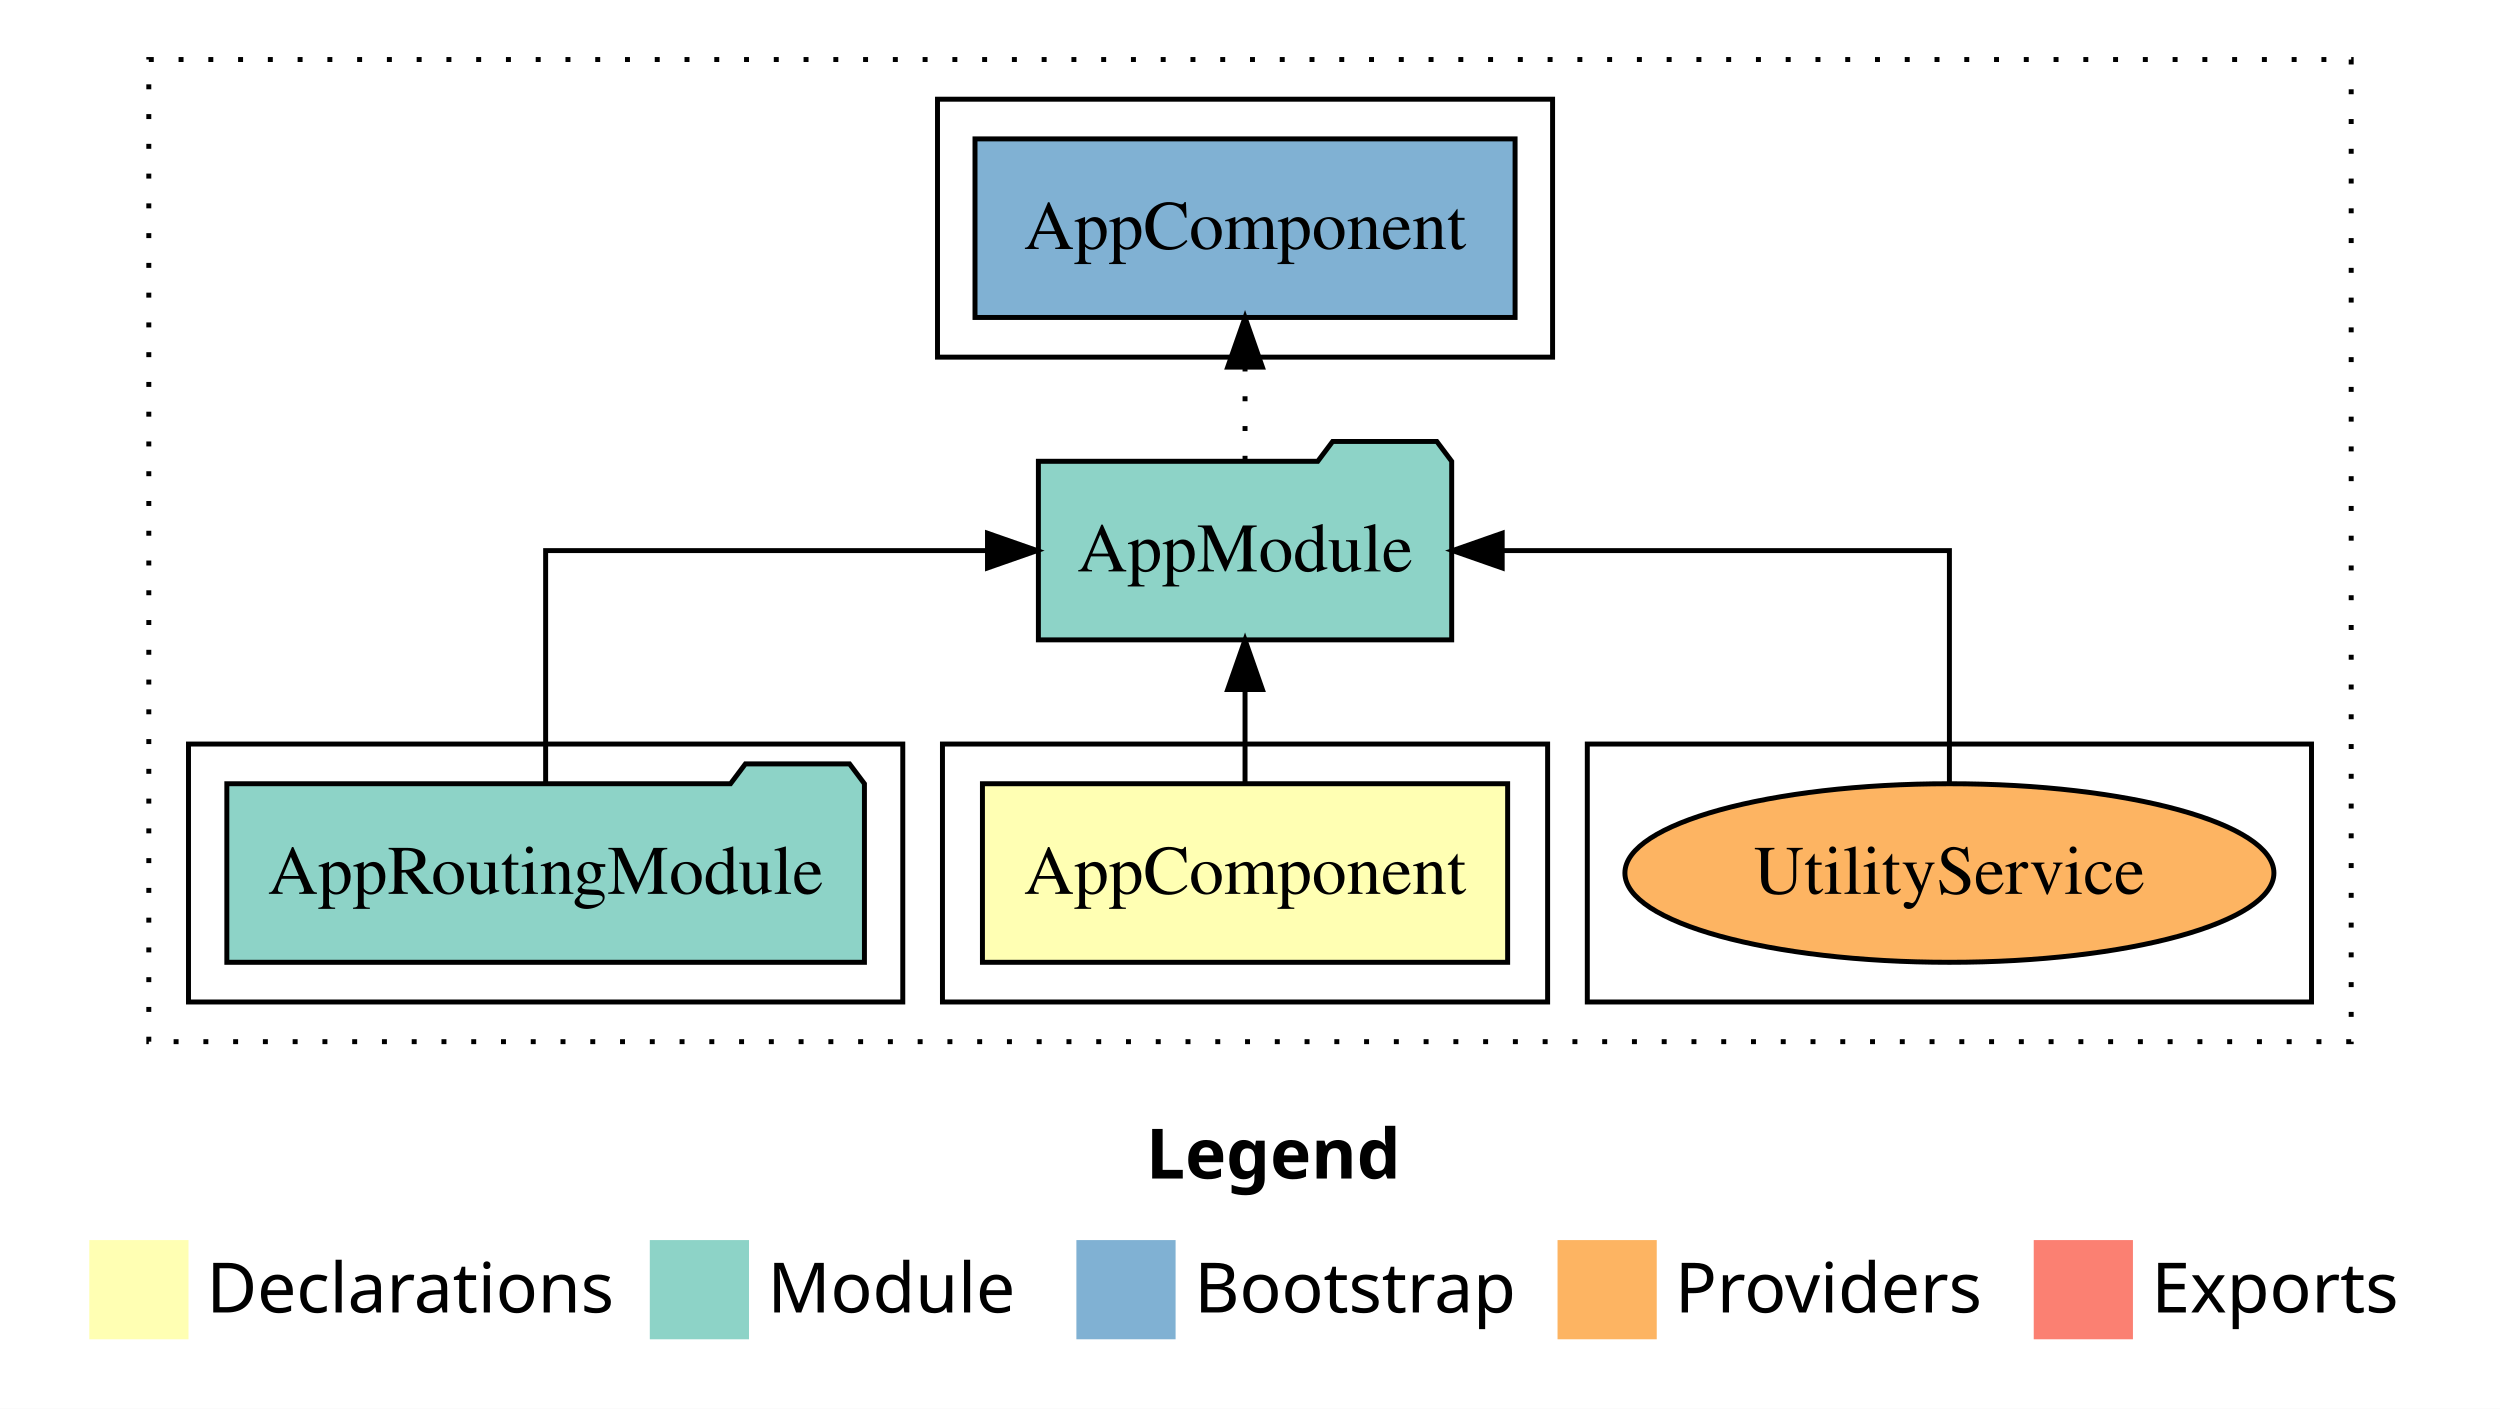
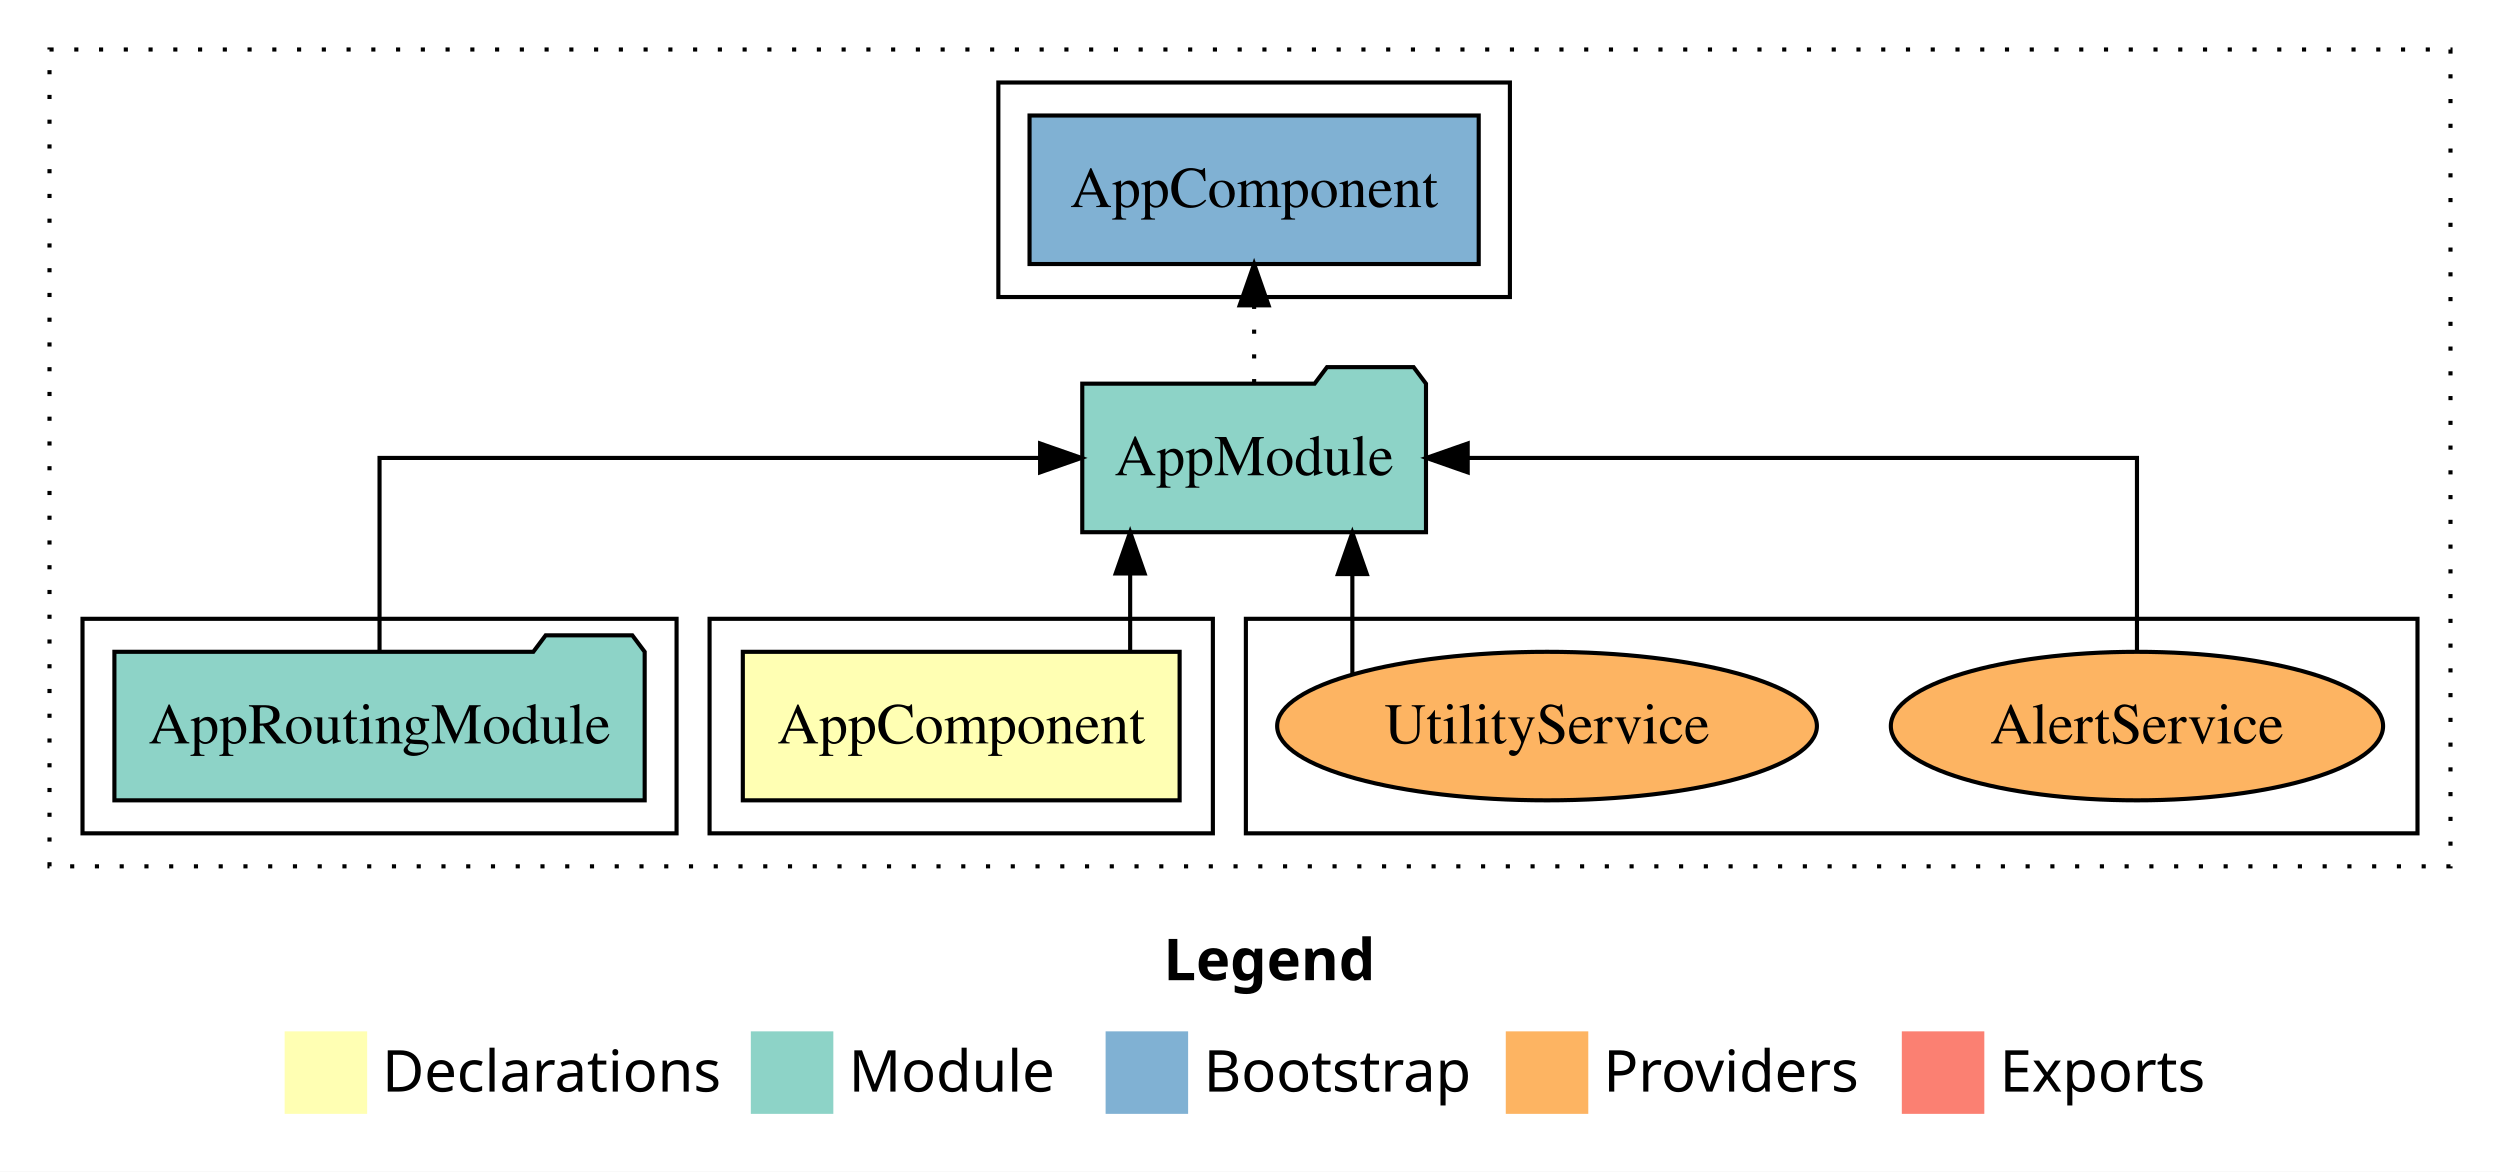
- <svg xmlns="http://www.w3.org/2000/svg" width="504pt" height="284pt" viewBox="0.00 0.00 504.00 284.00">
+ <svg xmlns="http://www.w3.org/2000/svg" width="606pt" height="284pt" viewBox="0.00 0.00 606.00 284.00">
  <g id="graph0" class="graph" transform="scale(1 1) rotate(0) translate(4 280)">
-     <polygon fill="white" stroke="transparent" points="-4,4 -4,-280 500,-280 500,4 -4,4" />
-     <text text-anchor="start" x="227.01" y="-42.4" font-family="sans-serif" font-weight="bold" font-size="14.00">Legend</text>
-     <polygon fill="#ffffb3" stroke="transparent" points="14,-10 14,-30 34,-30 34,-10 14,-10" />
-     <text text-anchor="start" x="37.63" y="-15.4" font-family="sans-serif" font-size="14.00">  Declarations</text>
-     <polygon fill="#8dd3c7" stroke="transparent" points="127,-10 127,-30 147,-30 147,-10 127,-10" />
-     <text text-anchor="start" x="150.73" y="-15.4" font-family="sans-serif" font-size="14.00">  Module</text>
-     <polygon fill="#80b1d3" stroke="transparent" points="213,-10 213,-30 233,-30 233,-10 213,-10" />
-     <text text-anchor="start" x="236.78" y="-15.4" font-family="sans-serif" font-size="14.00">  Bootstrap</text>
-     <polygon fill="#fdb462" stroke="transparent" points="310,-10 310,-30 330,-30 330,-10 310,-10" />
-     <text text-anchor="start" x="333.67" y="-15.4" font-family="sans-serif" font-size="14.00">  Providers</text>
-     <polygon fill="#fb8072" stroke="transparent" points="406,-10 406,-30 426,-30 426,-10 406,-10" />
-     <text text-anchor="start" x="429.73" y="-15.4" font-family="sans-serif" font-size="14.00">  Exports</text>
+     <polygon fill="white" stroke="transparent" points="-4,4 -4,-280 602,-280 602,4 -4,4" />
+     <text text-anchor="start" x="278.01" y="-42.4" font-family="sans-serif" font-weight="bold" font-size="14.00">Legend</text>
+     <polygon fill="#ffffb3" stroke="transparent" points="65,-10 65,-30 85,-30 85,-10 65,-10" />
+     <text text-anchor="start" x="88.63" y="-15.4" font-family="sans-serif" font-size="14.00">  Declarations</text>
+     <polygon fill="#8dd3c7" stroke="transparent" points="178,-10 178,-30 198,-30 198,-10 178,-10" />
+     <text text-anchor="start" x="201.73" y="-15.4" font-family="sans-serif" font-size="14.00">  Module</text>
+     <polygon fill="#80b1d3" stroke="transparent" points="264,-10 264,-30 284,-30 284,-10 264,-10" />
+     <text text-anchor="start" x="287.78" y="-15.4" font-family="sans-serif" font-size="14.00">  Bootstrap</text>
+     <polygon fill="#fdb462" stroke="transparent" points="361,-10 361,-30 381,-30 381,-10 361,-10" />
+     <text text-anchor="start" x="384.67" y="-15.4" font-family="sans-serif" font-size="14.00">  Providers</text>
+     <polygon fill="#fb8072" stroke="transparent" points="457,-10 457,-30 477,-30 477,-10 457,-10" />
+     <text text-anchor="start" x="480.73" y="-15.4" font-family="sans-serif" font-size="14.00">  Exports</text>
    <g id="clust1" class="cluster">
-       <polygon fill="none" stroke="black" stroke-dasharray="1,5" points="26,-70 26,-268 470,-268 470,-70 26,-70" />
+       <polygon fill="none" stroke="black" stroke-dasharray="1,5" points="8,-70 8,-268 590,-268 590,-70 8,-70" />
+     </g>
+     <g id="clust6" class="cluster">
+       <polygon fill="none" stroke="black" points="238,-208 238,-260 362,-260 362,-208 238,-208" />
    </g>
    <g id="clust7" class="cluster">
-       <polygon fill="none" stroke="black" points="316,-78 316,-130 462,-130 462,-78 316,-78" />
+       <polygon fill="none" stroke="black" points="298,-78 298,-130 582,-130 582,-78 298,-78" />
    </g>
    <g id="clust2" class="cluster">
-       <polygon fill="none" stroke="black" points="186,-78 186,-130 308,-130 308,-78 186,-78" />
-     </g>
-     <g id="clust6" class="cluster">
-       <polygon fill="none" stroke="black" points="185,-208 185,-260 309,-260 309,-208 185,-208" />
+       <polygon fill="none" stroke="black" points="168,-78 168,-130 290,-130 290,-78 168,-78" />
    </g>
    <g id="clust4" class="cluster">
-       <polygon fill="none" stroke="black" points="34,-78 34,-130 178,-130 178,-78 34,-78" />
+       <polygon fill="none" stroke="black" points="16,-78 16,-130 160,-130 160,-78 16,-78" />
    </g>
    <g id="node1" class="node">
-       <polygon fill="#ffffb3" stroke="black" points="299.94,-122 194.06,-122 194.06,-86 299.94,-86 299.94,-122" />
-       <text text-anchor="middle" x="247" y="-99.8" font-family="Times,serif" font-size="14.00">AppComponent</text>
+       <polygon fill="#ffffb3" stroke="black" points="281.94,-122 176.06,-122 176.06,-86 281.94,-86 281.94,-122" />
+       <text text-anchor="middle" x="229" y="-99.8" font-family="Times,serif" font-size="14.00">AppComponent</text>
    </g>
    <g id="node2" class="node">
-       <polygon fill="#8dd3c7" stroke="black" points="288.66,-187 285.66,-191 264.66,-191 261.66,-187 205.34,-187 205.34,-151 288.66,-151 288.66,-187" />
-       <text text-anchor="middle" x="247" y="-164.8" font-family="Times,serif" font-size="14.00">AppModule</text>
+       <polygon fill="#8dd3c7" stroke="black" points="341.66,-187 338.66,-191 317.66,-191 314.66,-187 258.34,-187 258.34,-151 341.66,-151 341.66,-187" />
+       <text text-anchor="middle" x="300" y="-164.8" font-family="Times,serif" font-size="14.00">AppModule</text>
    </g>
    <g id="edge1" class="edge">
-       <path fill="none" stroke="black" d="M247,-122.11C247,-122.11 247,-140.99 247,-140.99" />
-       <polygon fill="black" stroke="black" points="243.5,-140.99 247,-150.99 250.5,-140.99 243.5,-140.99" />
+       <path fill="none" stroke="black" d="M269.95,-122.11C269.95,-122.11 269.95,-140.99 269.95,-140.99" />
+       <polygon fill="black" stroke="black" points="266.45,-140.99 269.95,-150.99 273.45,-140.99 266.45,-140.99" />
    </g>
    <g id="node4" class="node">
-       <polygon fill="#80b1d3" stroke="black" points="301.44,-252 192.56,-252 192.56,-216 301.44,-216 301.44,-252" />
-       <text text-anchor="middle" x="247" y="-229.8" font-family="Times,serif" font-size="14.00">AppComponent </text>
+       <polygon fill="#80b1d3" stroke="black" points="354.44,-252 245.56,-252 245.56,-216 354.44,-216 354.44,-252" />
+       <text text-anchor="middle" x="300" y="-229.8" font-family="Times,serif" font-size="14.00">AppComponent </text>
    </g>
    <g id="edge3" class="edge">
-       <path fill="none" stroke="black" stroke-dasharray="1,5" d="M247,-187.11C247,-187.11 247,-205.99 247,-205.99" />
-       <polygon fill="black" stroke="black" points="243.5,-205.99 247,-215.99 250.5,-205.99 243.5,-205.99" />
+       <path fill="none" stroke="black" stroke-dasharray="1,5" d="M300,-187.11C300,-187.11 300,-205.99 300,-205.99" />
+       <polygon fill="black" stroke="black" points="296.5,-205.99 300,-215.99 303.5,-205.99 296.5,-205.99" />
    </g>
    <g id="node3" class="node">
-       <polygon fill="#8dd3c7" stroke="black" points="170.27,-122 167.27,-126 146.27,-126 143.27,-122 41.73,-122 41.73,-86 170.27,-86 170.27,-122" />
-       <text text-anchor="middle" x="106" y="-99.8" font-family="Times,serif" font-size="14.00">AppRoutingModule</text>
+       <polygon fill="#8dd3c7" stroke="black" points="152.27,-122 149.27,-126 128.27,-126 125.27,-122 23.73,-122 23.73,-86 152.27,-86 152.27,-122" />
+       <text text-anchor="middle" x="88" y="-99.8" font-family="Times,serif" font-size="14.00">AppRoutingModule</text>
    </g>
    <g id="edge2" class="edge">
-       <path fill="none" stroke="black" d="M106,-122.11C106,-141.34 106,-169 106,-169 106,-169 195.08,-169 195.08,-169" />
-       <polygon fill="black" stroke="black" points="195.08,-172.5 205.08,-169 195.08,-165.5 195.08,-172.5" />
+       <path fill="none" stroke="black" d="M88,-122.11C88,-141.34 88,-169 88,-169 88,-169 248.12,-169 248.12,-169" />
+       <polygon fill="black" stroke="black" points="248.12,-172.5 258.12,-169 248.12,-165.5 248.12,-172.5" />
    </g>
    <g id="node5" class="node">
-       <ellipse fill="#fdb462" stroke="black" cx="389" cy="-104" rx="65.42" ry="18" />
-       <text text-anchor="middle" x="389" y="-99.8" font-family="Times,serif" font-size="14.00">UtilityService</text>
+       <ellipse fill="#fdb462" stroke="black" cx="514" cy="-104" rx="59.66" ry="18" />
+       <text text-anchor="middle" x="514" y="-99.8" font-family="Times,serif" font-size="14.00">AlertService</text>
    </g>
    <g id="edge4" class="edge">
-       <path fill="none" stroke="black" d="M389,-122.11C389,-141.34 389,-169 389,-169 389,-169 298.84,-169 298.84,-169" />
-       <polygon fill="black" stroke="black" points="298.84,-165.5 288.84,-169 298.84,-172.5 298.84,-165.5" />
+       <path fill="none" stroke="black" d="M514,-122.11C514,-141.34 514,-169 514,-169 514,-169 351.77,-169 351.77,-169" />
+       <polygon fill="black" stroke="black" points="351.77,-165.5 341.77,-169 351.77,-172.5 351.77,-165.5" />
+     </g>
+     <g id="node6" class="node">
+       <ellipse fill="#fdb462" stroke="black" cx="371" cy="-104" rx="65.42" ry="18" />
+       <text text-anchor="middle" x="371" y="-99.8" font-family="Times,serif" font-size="14.00">UtilityService</text>
+     </g>
+     <g id="edge5" class="edge">
+       <path fill="none" stroke="black" d="M323.81,-116.53C323.81,-116.53 323.81,-140.85 323.81,-140.85" />
+       <polygon fill="black" stroke="black" points="320.31,-140.85 323.81,-150.85 327.31,-140.85 320.31,-140.85" />
    </g>
  </g>
</svg>
